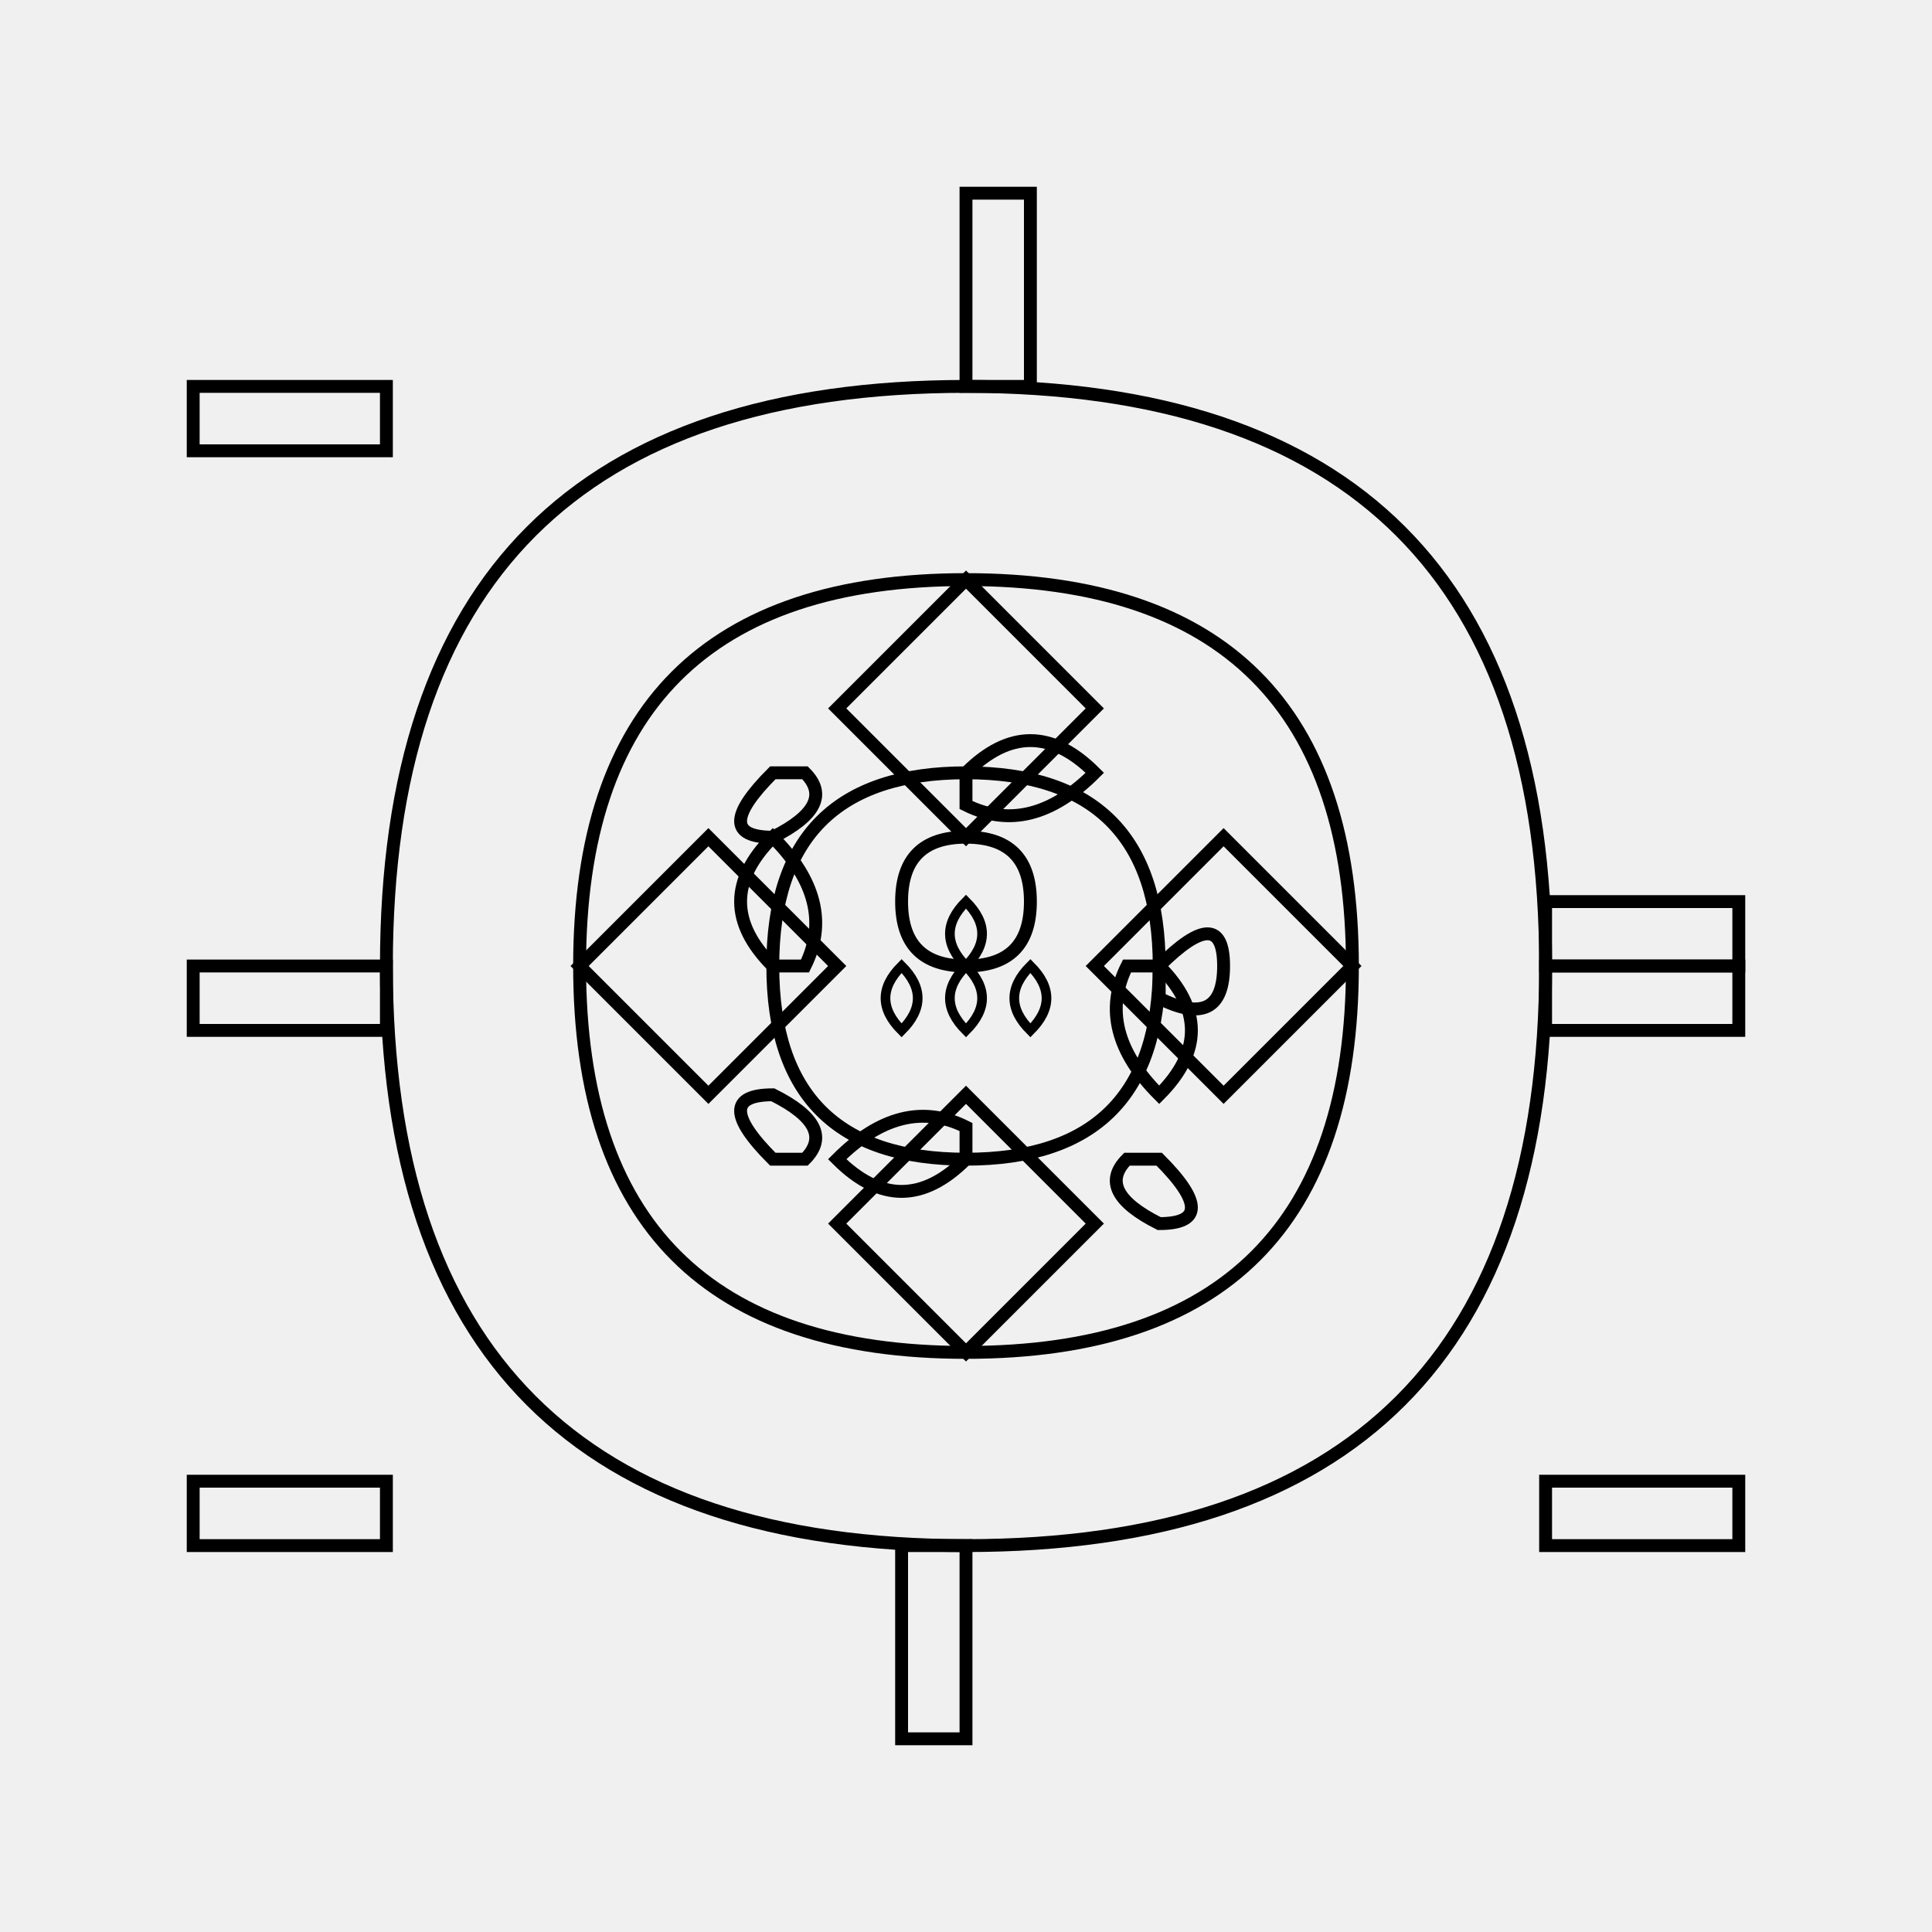
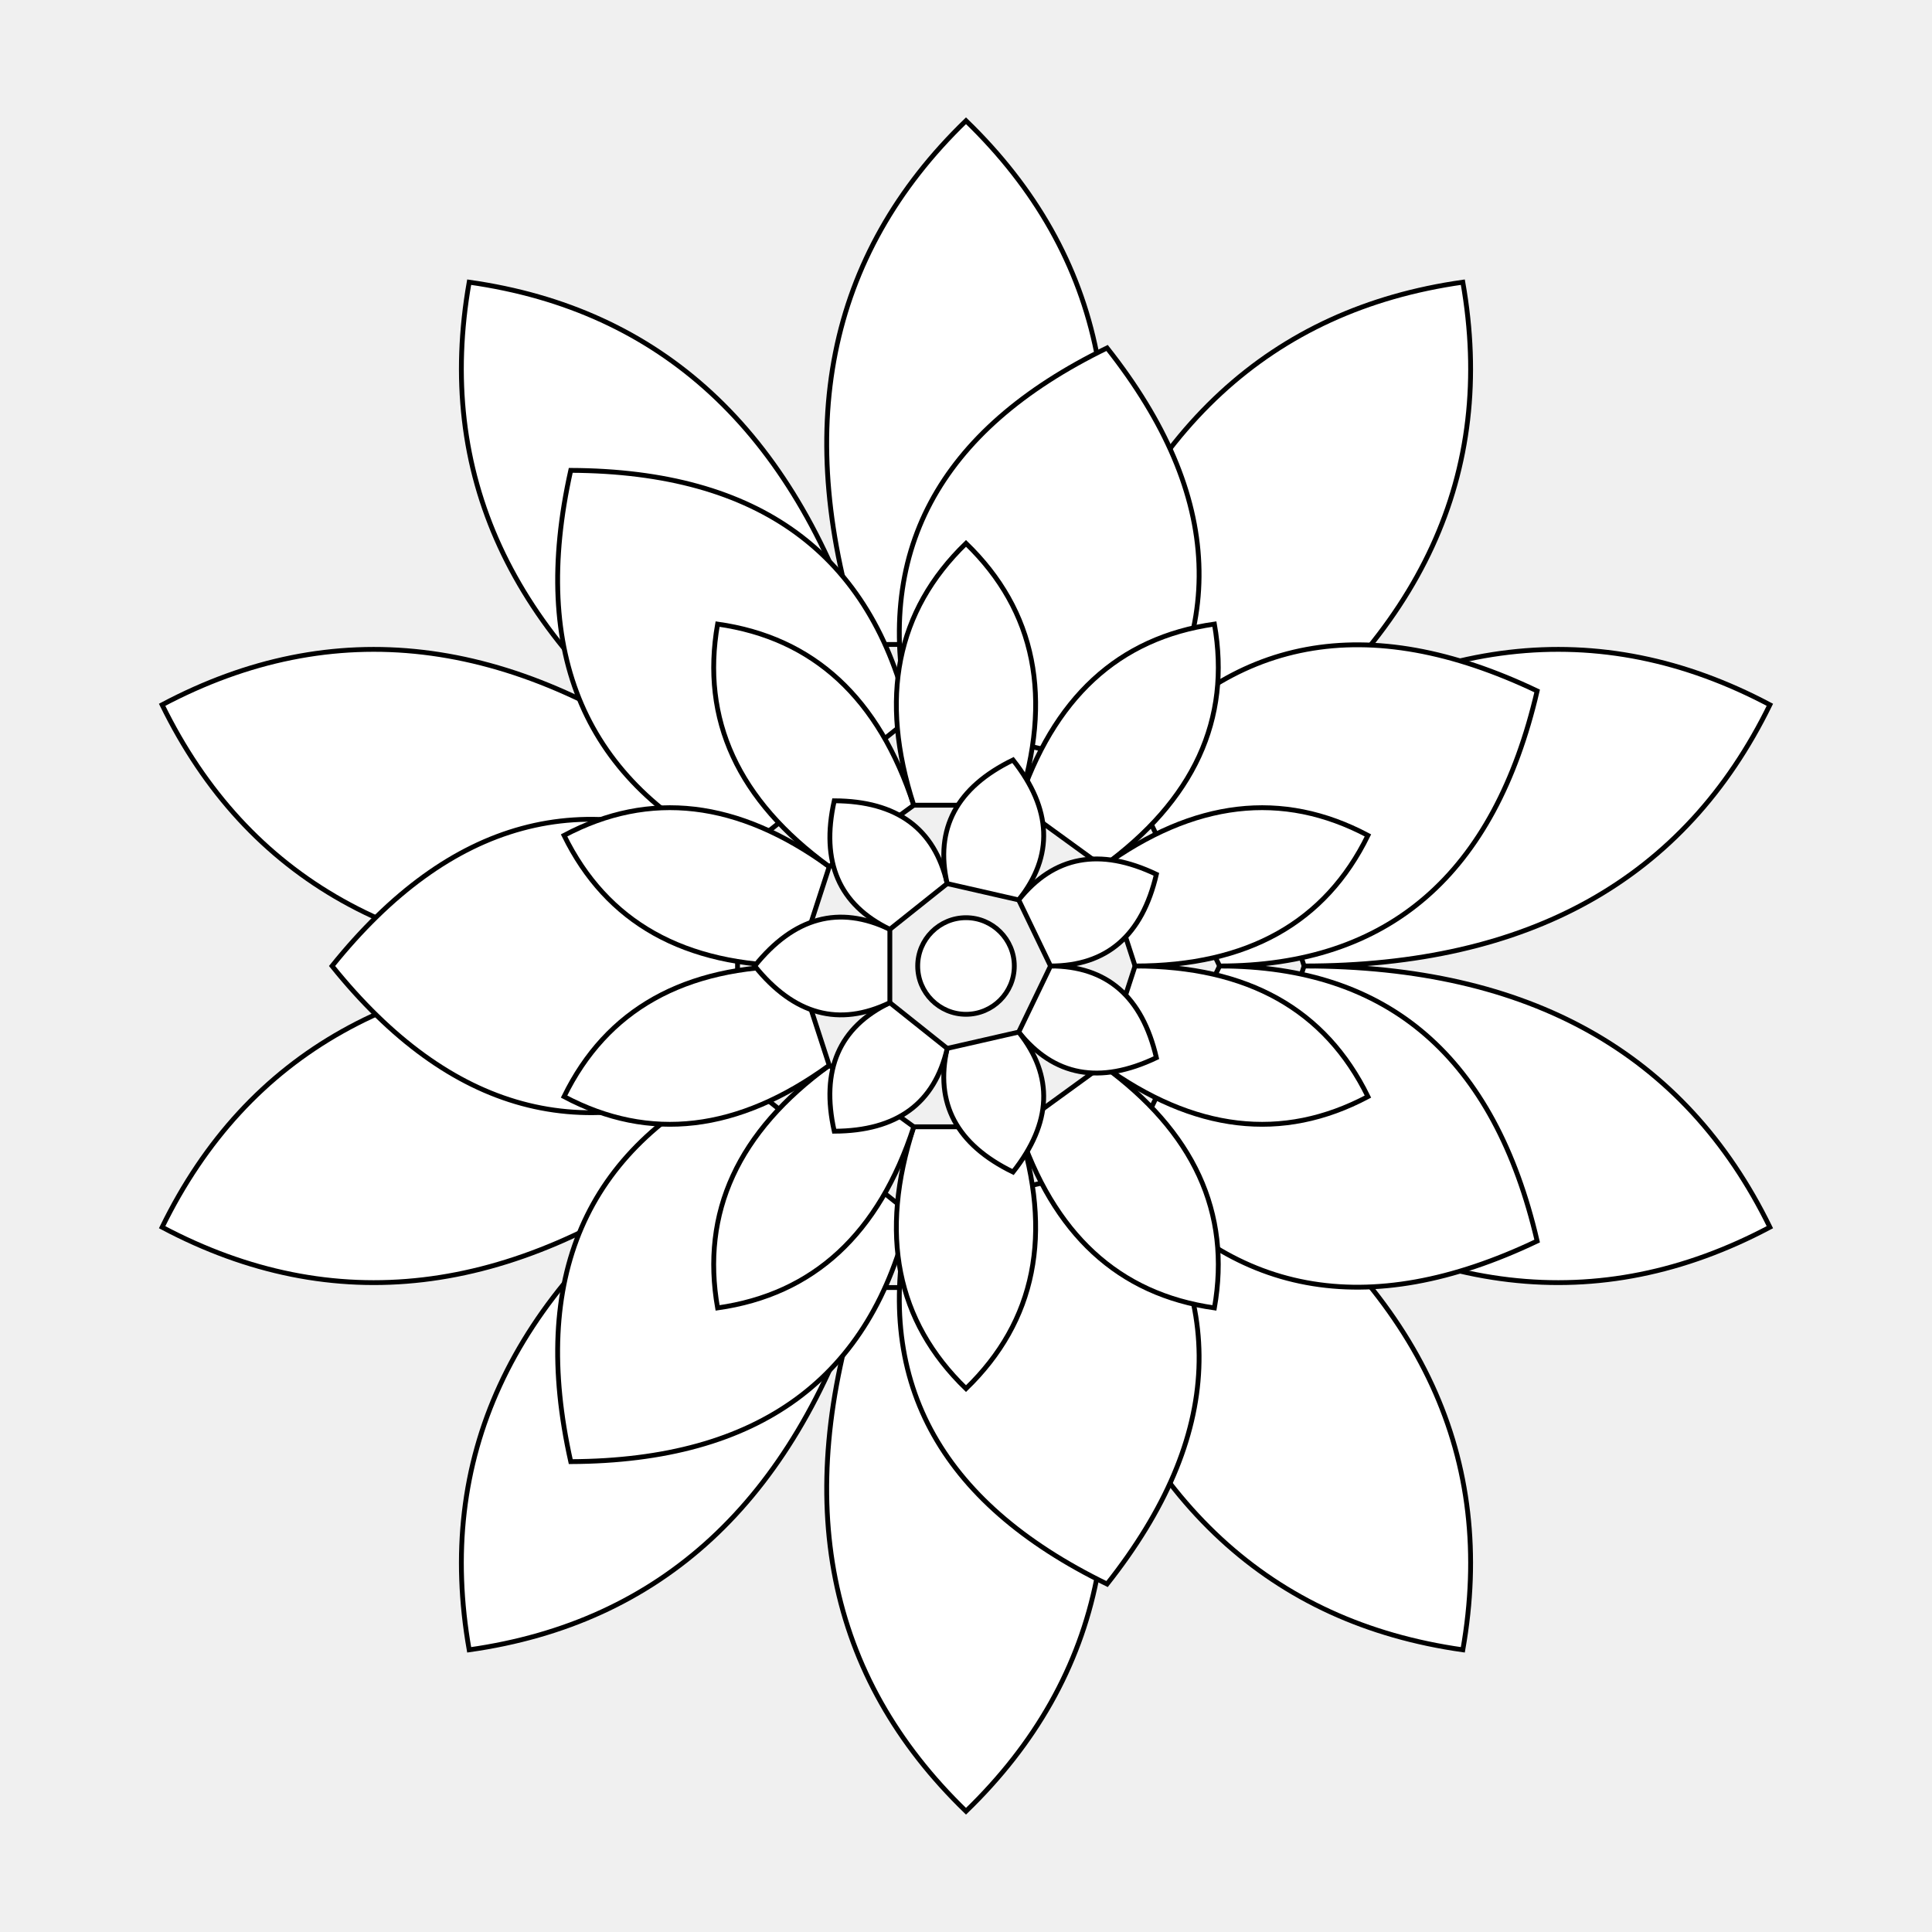
- <svg xmlns="http://www.w3.org/2000/svg" viewBox="0 0 300 300">
-   <path id="center" d="M 150 150 Q 160 150 160 140 Q 160 130 150 130 Q 140 130 140 140 Q 140 150 150 150 Z" fill="none" stroke="black" stroke-width="2" />
-   <path id="ring_1" d="M 150 120 Q 180 120 180 150 Q 180 180 150 180 Q 120 180 120 150 Q 120 120 150 120 Z" fill="none" stroke="black" stroke-width="2" />
-   <path id="petal_1_n" d="M 150 120 Q 160 110 170 120 Q 160 130 150 125 Z" fill="none" stroke="black" stroke-width="2" />
-   <path id="petal_1_ne" d="M 180 150 Q 190 140 190 150 Q 190 160 180 155 Z" fill="none" stroke="black" stroke-width="2" />
-   <path id="petal_1_e" d="M 180 150 Q 190 160 180 170 Q 170 160 175 150 Z" fill="none" stroke="black" stroke-width="2" />
-   <path id="petal_1_se" d="M 180 180 Q 190 190 180 190 Q 170 185 175 180 Z" fill="none" stroke="black" stroke-width="2" />
-   <path id="petal_1_s" d="M 150 180 Q 140 190 130 180 Q 140 170 150 175 Z" fill="none" stroke="black" stroke-width="2" />
-   <path id="petal_1_sw" d="M 120 180 Q 110 170 120 170 Q 130 175 125 180 Z" fill="none" stroke="black" stroke-width="2" />
-   <path id="petal_1_w" d="M 120 150 Q 110 140 120 130 Q 130 140 125 150 Z" fill="none" stroke="black" stroke-width="2" />
-   <path id="petal_1_nw" d="M 120 120 Q 110 130 120 130 Q 130 125 125 120 Z" fill="none" stroke="black" stroke-width="2" />
-   <path id="ring_2" d="M 150 90 Q 210 90 210 150 Q 210 210 150 210 Q 90 210 90 150 Q 90 90 150 90 Z" fill="none" stroke="black" stroke-width="2" />
-   <path id="pattern_2_1" d="M 150 90 L 170 110 L 150 130 L 130 110 Z" fill="none" stroke="black" stroke-width="2" />
-   <path id="pattern_2_2" d="M 210 150 L 190 170 L 170 150 L 190 130 Z" fill="none" stroke="black" stroke-width="2" />
-   <path id="pattern_2_3" d="M 150 210 L 130 190 L 150 170 L 170 190 Z" fill="none" stroke="black" stroke-width="2" />
-   <path id="pattern_2_4" d="M 90 150 L 110 130 L 130 150 L 110 170 Z" fill="none" stroke="black" stroke-width="2" />
-   <path id="ring_3" d="M 150 60 Q 240 60 240 150 Q 240 240 150 240 Q 60 240 60 150 Q 60 60 150 60 Z" fill="none" stroke="black" stroke-width="2" />
-   <path id="decoration_n" d="M 150 60 L 150 30 L 160 30 L 160 60 Z" fill="none" stroke="black" stroke-width="2" />
-   <path id="decoration_ne" d="M 240 150 L 270 150 L 270 160 L 240 160 Z" fill="none" stroke="black" stroke-width="2" />
-   <path id="decoration_e" d="M 240 150 L 270 150 L 270 140 L 240 140 Z" fill="none" stroke="black" stroke-width="2" />
-   <path id="decoration_se" d="M 240 240 L 270 240 L 270 230 L 240 230 Z" fill="none" stroke="black" stroke-width="2" />
-   <path id="decoration_s" d="M 150 240 L 150 270 L 140 270 L 140 240 Z" fill="none" stroke="black" stroke-width="2" />
-   <path id="decoration_sw" d="M 60 240 L 30 240 L 30 230 L 60 230 Z" fill="none" stroke="black" stroke-width="2" />
-   <path id="decoration_w" d="M 60 150 L 30 150 L 30 160 L 60 160 Z" fill="none" stroke="black" stroke-width="2" />
-   <path id="decoration_nw" d="M 60 60 L 30 60 L 30 70 L 60 70 Z" fill="none" stroke="black" stroke-width="2" />
-   <path id="detail_1" d="M 150 140 Q 155 145 150 150 Q 145 145 150 140 Z" fill="none" stroke="black" stroke-width="1.5" />
-   <path id="detail_2" d="M 150 150 Q 155 155 150 160 Q 145 155 150 150 Z" fill="none" stroke="black" stroke-width="1.5" />
-   <path id="detail_3" d="M 140 150 Q 145 155 140 160 Q 135 155 140 150 Z" fill="none" stroke="black" stroke-width="1.5" />
-   <path id="detail_4" d="M 160 150 Q 165 155 160 160 Q 155 155 160 150 Z" fill="none" stroke="black" stroke-width="1.5" />
+ <svg xmlns="http://www.w3.org/2000/svg" width="800" height="800" viewBox="0 0 800 800">
+   <g id="fill-areas">
+     <path id="area_layer4_shape0" d="M 540.0 400.0 Q 680.0 400.0 732.87 508.156 Q 626.525 564.58 513.262 482.29 Z" fill="white" stroke="black" stroke-width="2" />
+     <path id="area_layer4_shape1" d="M 513.262 482.29 Q 626.525 564.58 605.725 683.156 Q 486.525 666.296 443.262 533.148 Z" fill="white" stroke="black" stroke-width="2" />
+     <path id="area_layer4_shape2" d="M 443.262 533.148 Q 486.525 666.296 400.0 750.0 Q 313.475 666.296 356.738 533.148 Z" fill="white" stroke="black" stroke-width="2" />
+     <path id="area_layer4_shape3" d="M 356.738 533.148 Q 313.475 666.296 194.275 683.156 Q 173.475 564.58 286.738 482.29 Z" fill="white" stroke="black" stroke-width="2" />
+     <path id="area_layer4_shape4" d="M 286.738 482.29 Q 173.475 564.58 67.13 508.156 Q 120.0 400 260.0 400.0 Z" fill="white" stroke="black" stroke-width="2" />
+     <path id="area_layer4_shape5" d="M 260.0 400.0 Q 120.0 400 67.13 291.844 Q 173.475 235.42 286.738 317.71 Z" fill="white" stroke="black" stroke-width="2" />
+     <path id="area_layer4_shape6" d="M 286.738 317.71 Q 173.475 235.42 194.275 116.844 Q 313.475 133.704 356.738 266.852 Z" fill="white" stroke="black" stroke-width="2" />
+     <path id="area_layer4_shape7" d="M 356.738 266.852 Q 313.475 133.704 400 50.0 Q 486.525 133.704 443.262 266.852 Z" fill="white" stroke="black" stroke-width="2" />
+     <path id="area_layer4_shape8" d="M 443.262 266.852 Q 486.525 133.704 605.725 116.844 Q 626.525 235.42 513.262 317.71 Z" fill="white" stroke="black" stroke-width="2" />
+     <path id="area_layer4_shape9" d="M 513.262 317.71 Q 626.525 235.42 732.87 291.844 Q 680.0 400 540.0 400 Z" fill="white" stroke="black" stroke-width="2" />
+     <path id="area_layer3_shape0" d="M 505.0 400.0 Q 610.0 400.0 636.504 513.894 Q 530.933 564.185 465.466 482.092 Z" fill="white" stroke="black" stroke-width="2" />
+     <path id="area_layer3_shape1" d="M 465.466 482.092 Q 530.933 564.185 458.412 655.919 Q 353.271 604.735 376.635 502.367 Z" fill="white" stroke="black" stroke-width="2" />
+     <path id="area_layer3_shape2" d="M 376.635 502.367 Q 353.271 604.735 236.334 605.231 Q 210.797 491.116 305.398 445.558 Z" fill="white" stroke="black" stroke-width="2" />
+     <path id="area_layer3_shape3" d="M 305.398 445.558 Q 210.797 491.116 137.5 400 Q 210.797 308.884 305.398 354.442 Z" fill="white" stroke="black" stroke-width="2" />
+     <path id="area_layer3_shape4" d="M 305.398 354.442 Q 210.797 308.884 236.334 194.769 Q 353.271 195.265 376.635 297.633 Z" fill="white" stroke="black" stroke-width="2" />
+     <path id="area_layer3_shape5" d="M 376.635 297.633 Q 353.271 195.265 458.412 144.081 Q 530.933 235.815 465.466 317.908 Z" fill="white" stroke="black" stroke-width="2" />
+     <path id="area_layer3_shape6" d="M 465.466 317.908 Q 530.933 235.815 636.504 286.106 Q 610.0 400 505.0 400.0 Z" fill="white" stroke="black" stroke-width="2" />
+     <path id="area_layer2_shape0" d="M 470.0 400.0 Q 540.0 400.0 566.435 454.078 Q 513.262 482.29 456.631 441.145 Z" fill="white" stroke="black" stroke-width="2" />
+     <path id="area_layer2_shape1" d="M 456.631 441.145 Q 513.262 482.29 502.862 541.578 Q 443.262 533.148 421.631 466.574 Z" fill="white" stroke="black" stroke-width="2" />
+     <path id="area_layer2_shape2" d="M 421.631 466.574 Q 443.262 533.148 400.0 575.0 Q 356.738 533.148 378.369 466.574 Z" fill="white" stroke="black" stroke-width="2" />
+     <path id="area_layer2_shape3" d="M 378.369 466.574 Q 356.738 533.148 297.138 541.578 Q 286.738 482.29 343.369 441.145 Z" fill="white" stroke="black" stroke-width="2" />
+     <path id="area_layer2_shape4" d="M 343.369 441.145 Q 286.738 482.29 233.565 454.078 Q 260.0 400.0 330.0 400.0 Z" fill="white" stroke="black" stroke-width="2" />
+     <path id="area_layer2_shape5" d="M 330.0 400.0 Q 260.0 400.0 233.565 345.922 Q 286.738 317.71 343.369 358.855 Z" fill="white" stroke="black" stroke-width="2" />
+     <path id="area_layer2_shape6" d="M 343.369 358.855 Q 286.738 317.71 297.138 258.422 Q 356.738 266.852 378.369 333.426 Z" fill="white" stroke="black" stroke-width="2" />
+     <path id="area_layer2_shape7" d="M 378.369 333.426 Q 356.738 266.852 400 225.0 Q 443.262 266.852 421.631 333.426 Z" fill="white" stroke="black" stroke-width="2" />
+     <path id="area_layer2_shape8" d="M 421.631 333.426 Q 443.262 266.852 502.862 258.422 Q 513.262 317.71 456.631 358.855 Z" fill="white" stroke="black" stroke-width="2" />
+     <path id="area_layer2_shape9" d="M 456.631 358.855 Q 513.262 317.71 566.435 345.922 Q 540.0 400 470.0 400.0 Z" fill="white" stroke="black" stroke-width="2" />
+     <path id="area_layer1_shape0" d="M 435.0 400.0 Q 470.0 400.0 478.835 437.965 Q 443.644 454.728 421.822 427.364 Z" fill="white" stroke="black" stroke-width="2" />
+     <path id="area_layer1_shape1" d="M 421.822 427.364 Q 443.644 454.728 419.471 485.306 Q 384.424 468.245 392.212 434.122 Z" fill="white" stroke="black" stroke-width="2" />
+     <path id="area_layer1_shape2" d="M 392.212 434.122 Q 384.424 468.245 345.445 468.41 Q 336.932 430.372 368.466 415.186 Z" fill="white" stroke="black" stroke-width="2" />
+     <path id="area_layer1_shape3" d="M 368.466 415.186 Q 336.932 430.372 312.5 400.0 Q 336.932 369.628 368.466 384.814 Z" fill="white" stroke="black" stroke-width="2" />
+     <path id="area_layer1_shape4" d="M 368.466 384.814 Q 336.932 369.628 345.445 331.59 Q 384.424 331.755 392.212 365.878 Z" fill="white" stroke="black" stroke-width="2" />
+     <path id="area_layer1_shape5" d="M 392.212 365.878 Q 384.424 331.755 419.471 314.694 Q 443.644 345.272 421.822 372.636 Z" fill="white" stroke="black" stroke-width="2" />
+     <path id="area_layer1_shape6" d="M 421.822 372.636 Q 443.644 345.272 478.835 362.035 Q 470.0 400.0 435.0 400.0 Z" fill="white" stroke="black" stroke-width="2" />
+     <path id="area_center" d="M 400.0 380.0 A 20 20 0 1 0 400.0 420.0 A 20 20 0 1 0 400.0 380.0 Z" fill="white" stroke="black" stroke-width="2" />
+   </g>
</svg>
